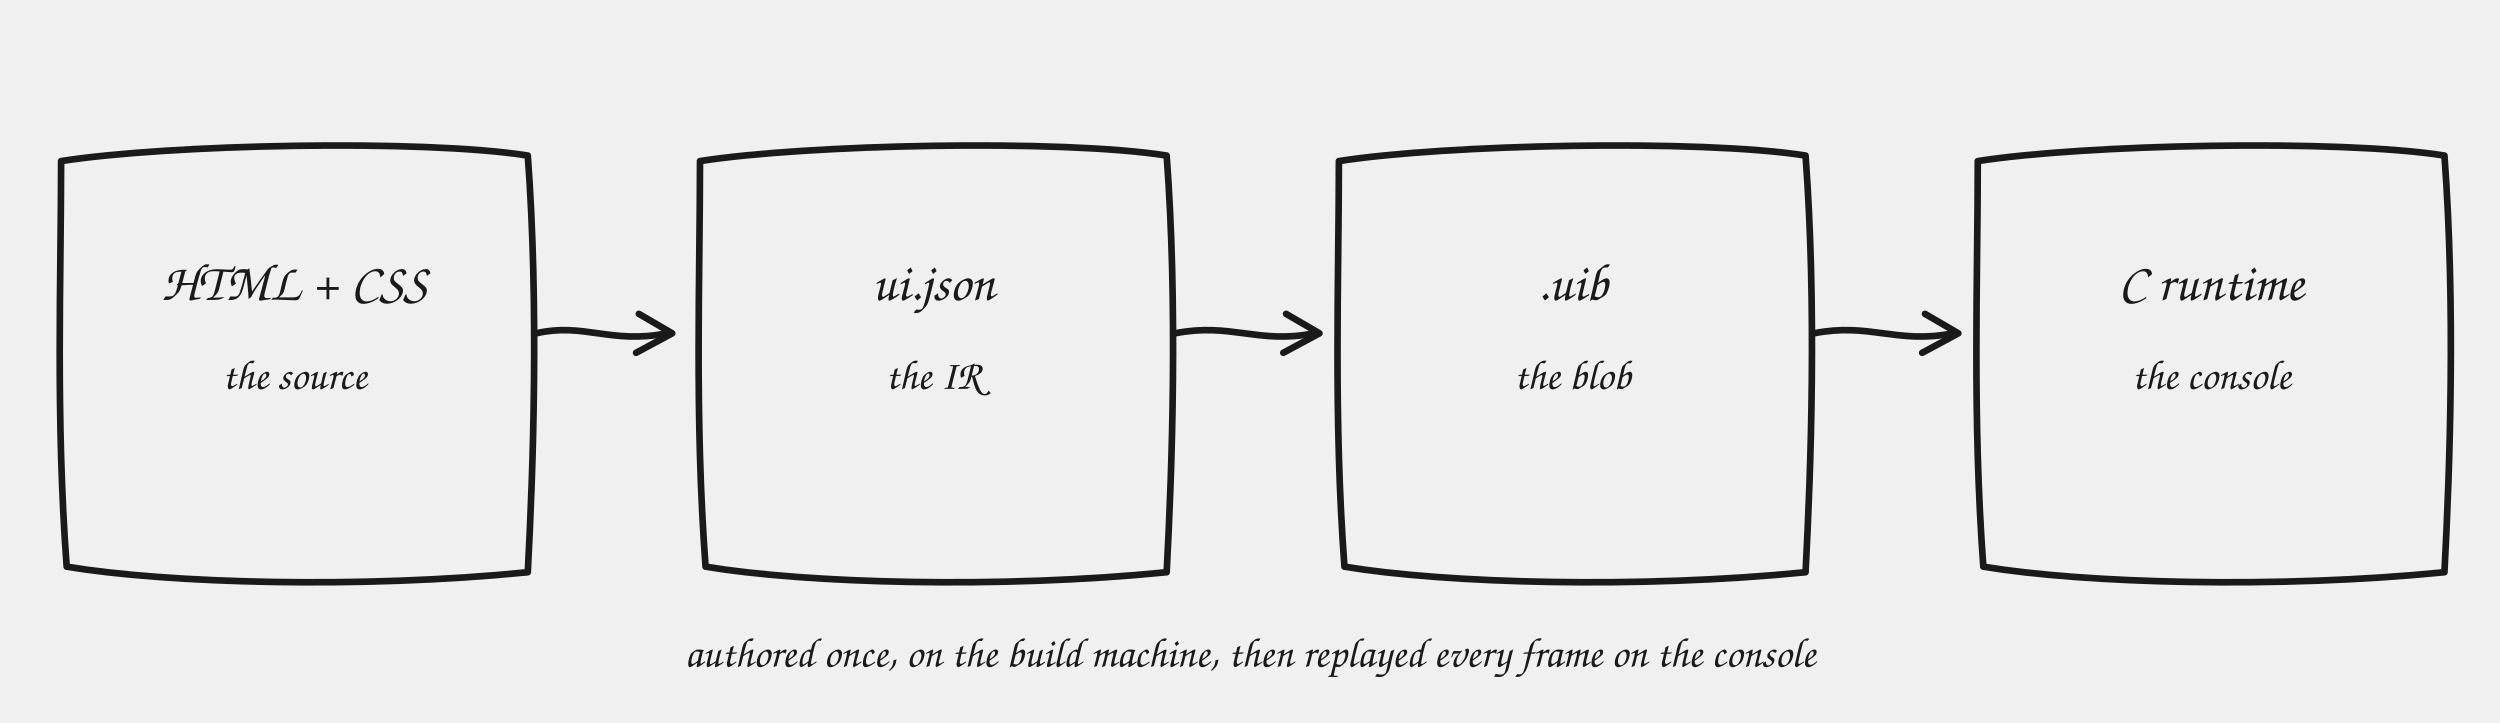
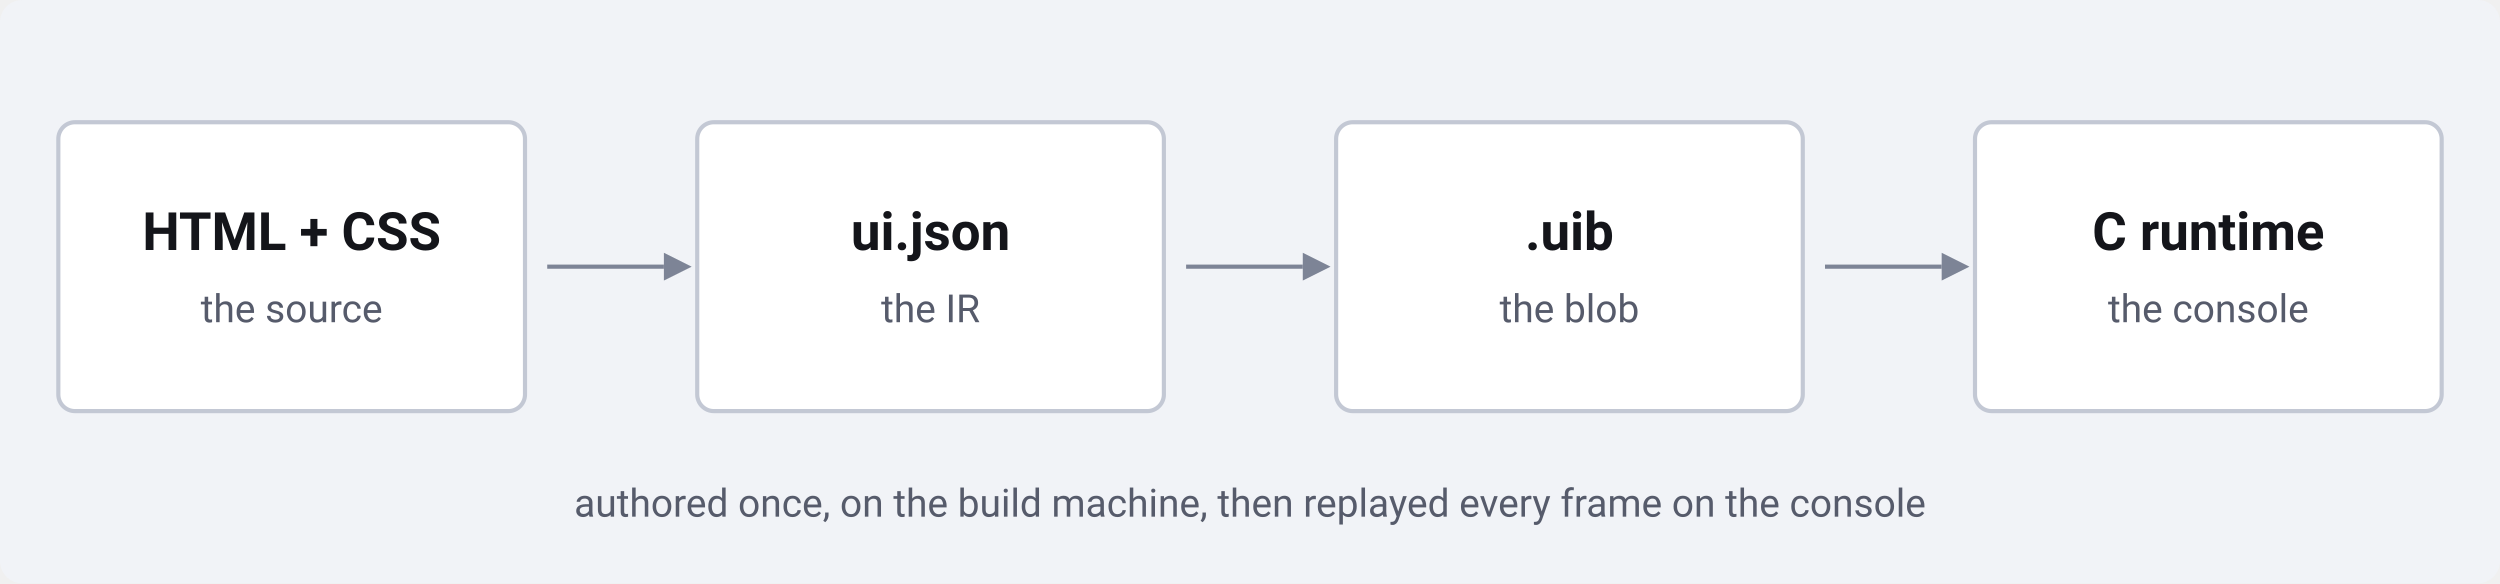
- <svg xmlns="http://www.w3.org/2000/svg" viewBox="0 0 900 260" width="900" height="260" role="img" aria-labelledby="t d">
-   <g fill="none" stroke="#1a1a1a" stroke-width="2.4" stroke-linecap="round" stroke-linejoin="round" font-family="Segoe Print, 'Bradley Hand', 'Comic Sans MS', cursive" font-size="22">
-     <path d="M22,58 C60,52 152,50 190,56 C194,110 192,168 190,206 C130,212 60,210 24,204 C20,150 22,100 22,58 Z" />
-     <text x="106" y="108" text-anchor="middle" stroke="none" fill="#1a1a1a" font-size="19">HTML + CSS</text>
-     <text x="106" y="140" text-anchor="middle" stroke="none" fill="#1a1a1a" font-size="15">the source</text>
-     <path d="M252,58 C290,52 382,50 420,56 C424,110 422,168 420,206 C360,212 290,210 254,204 C250,150 252,100 252,58 Z" />
-     <text x="336" y="108" text-anchor="middle" stroke="none" fill="#1a1a1a" font-size="19">ui.json</text>
-     <text x="336" y="140" text-anchor="middle" stroke="none" fill="#1a1a1a" font-size="15">the IR</text>
-     <path d="M482,58 C520,52 612,50 650,56 C654,110 652,168 650,206 C590,212 520,210 484,204 C480,150 482,100 482,58 Z" />
-     <text x="566" y="108" text-anchor="middle" stroke="none" fill="#1a1a1a" font-size="19">.uib</text>
-     <text x="566" y="140" text-anchor="middle" stroke="none" fill="#1a1a1a" font-size="15">the blob</text>
-     <path d="M712,58 C750,52 842,50 880,56 C884,110 882,168 880,206 C820,212 750,210 714,204 C710,150 712,100 712,58 Z" />
-     <text x="796" y="108" text-anchor="middle" stroke="none" fill="#1a1a1a" font-size="19">C runtime</text>
-     <text x="796" y="140" text-anchor="middle" stroke="none" fill="#1a1a1a" font-size="15">the console</text>
-     <path d="M193,120 C210,116 220,124 240,120" />
-     <path d="M230,113 L242,120 L229,127" />
-     <path d="M423,120 C443,116 453,124 473,120" />
-     <path d="M463,113 L475,120 L462,127" />
-     <path d="M653,120 C673,116 683,124 703,120" />
-     <path d="M693,113 L705,120 L692,127" />
+ <svg xmlns="http://www.w3.org/2000/svg" viewBox="0 0 900 210" width="900" height="210" role="img" aria-labelledby="t d">
+   <style>
+   /* The figure loads through an img element, so it is a separate
+      document: currentColor cannot reach it and the page's theme toggle
+      cannot either. Only the system preference crosses that boundary, so
+      the palette keys off it, and the figure paints its own ground. That
+      ground is what makes the caption safe. A reader whose toggle
+      disagrees with their system setting sees the figure in the other
+      scheme -- a card in the wrong colour, still fully legible -- rather
+      than caption glyphs at 2.2:1 on a page that moved without it. */
+   .ground { fill: #f1f3f7; }
+   .box  { fill: #ffffff; stroke: #c3c8d4; stroke-width: 1.5; }
+   .name { fill: #14151a; font: 600 19px system-ui, -apple-system, "Segoe UI", Roboto, "Helvetica Neue", Arial, sans-serif; }
+   .role { fill: #565b6b; font: 400 14px system-ui, -apple-system, "Segoe UI", Roboto, "Helvetica Neue", Arial, sans-serif; }
+   .flow { fill: #7d8496; stroke: #7d8496; stroke-width: 1.5; }
+   .cap  { fill: #565b6b; font: 400 14px system-ui, -apple-system, "Segoe UI", Roboto, "Helvetica Neue", Arial, sans-serif; }
+   @media (prefers-color-scheme: dark) {
+     .ground { fill: #23262f; }
+     .box  { fill: #2c313d; stroke: #4c5265; }
+     .name { fill: #eceef3; }
+     .role { fill: #adb3c4; }
+     .flow { fill: #858ca3; stroke: #858ca3; }
+     .cap  { fill: #adb3c4; }
+   }
+ </style>
+   <rect class="ground" x="0" y="0" width="900" height="210" rx="8" />
+   <rect class="box" x="21" y="44" width="168" height="104" rx="6" />
+   <text class="name" x="105" y="90" text-anchor="middle">HTML + CSS</text>
+   <text class="role" x="105" y="116" text-anchor="middle">the source</text>
+   <rect class="box" x="251" y="44" width="168" height="104" rx="6" />
+   <text class="name" x="335" y="90" text-anchor="middle">ui.json</text>
+   <text class="role" x="335" y="116" text-anchor="middle">the IR</text>
+   <rect class="box" x="481" y="44" width="168" height="104" rx="6" />
+   <text class="name" x="565" y="90" text-anchor="middle">.uib</text>
+   <text class="role" x="565" y="116" text-anchor="middle">the blob</text>
+   <rect class="box" x="711" y="44" width="168" height="104" rx="6" />
+   <text class="name" x="795" y="90" text-anchor="middle">C runtime</text>
+   <text class="role" x="795" y="116" text-anchor="middle">the console</text>
+   <g class="flow">
+     <path d="M197,96 H239" />
+     <path d="M239,91 L249,96 L239,101 Z" stroke="none" />
+     <path d="M427,96 H469" />
+     <path d="M469,91 L479,96 L469,101 Z" stroke="none" />
+     <path d="M657,96 H699" />
+     <path d="M699,91 L709,96 L699,101 Z" stroke="none" />
  </g>
-   <text x="450" y="240" text-anchor="middle" fill="#1a1a1a" font-family="Segoe Print, 'Bradley Hand', 'Comic Sans MS', cursive" font-size="15">authored once, on the build machine, then replayed every frame on the console</text>
+   <text class="cap" x="450" y="186" text-anchor="middle">authored once, on the build machine, then replayed every frame on the console</text>
</svg>
